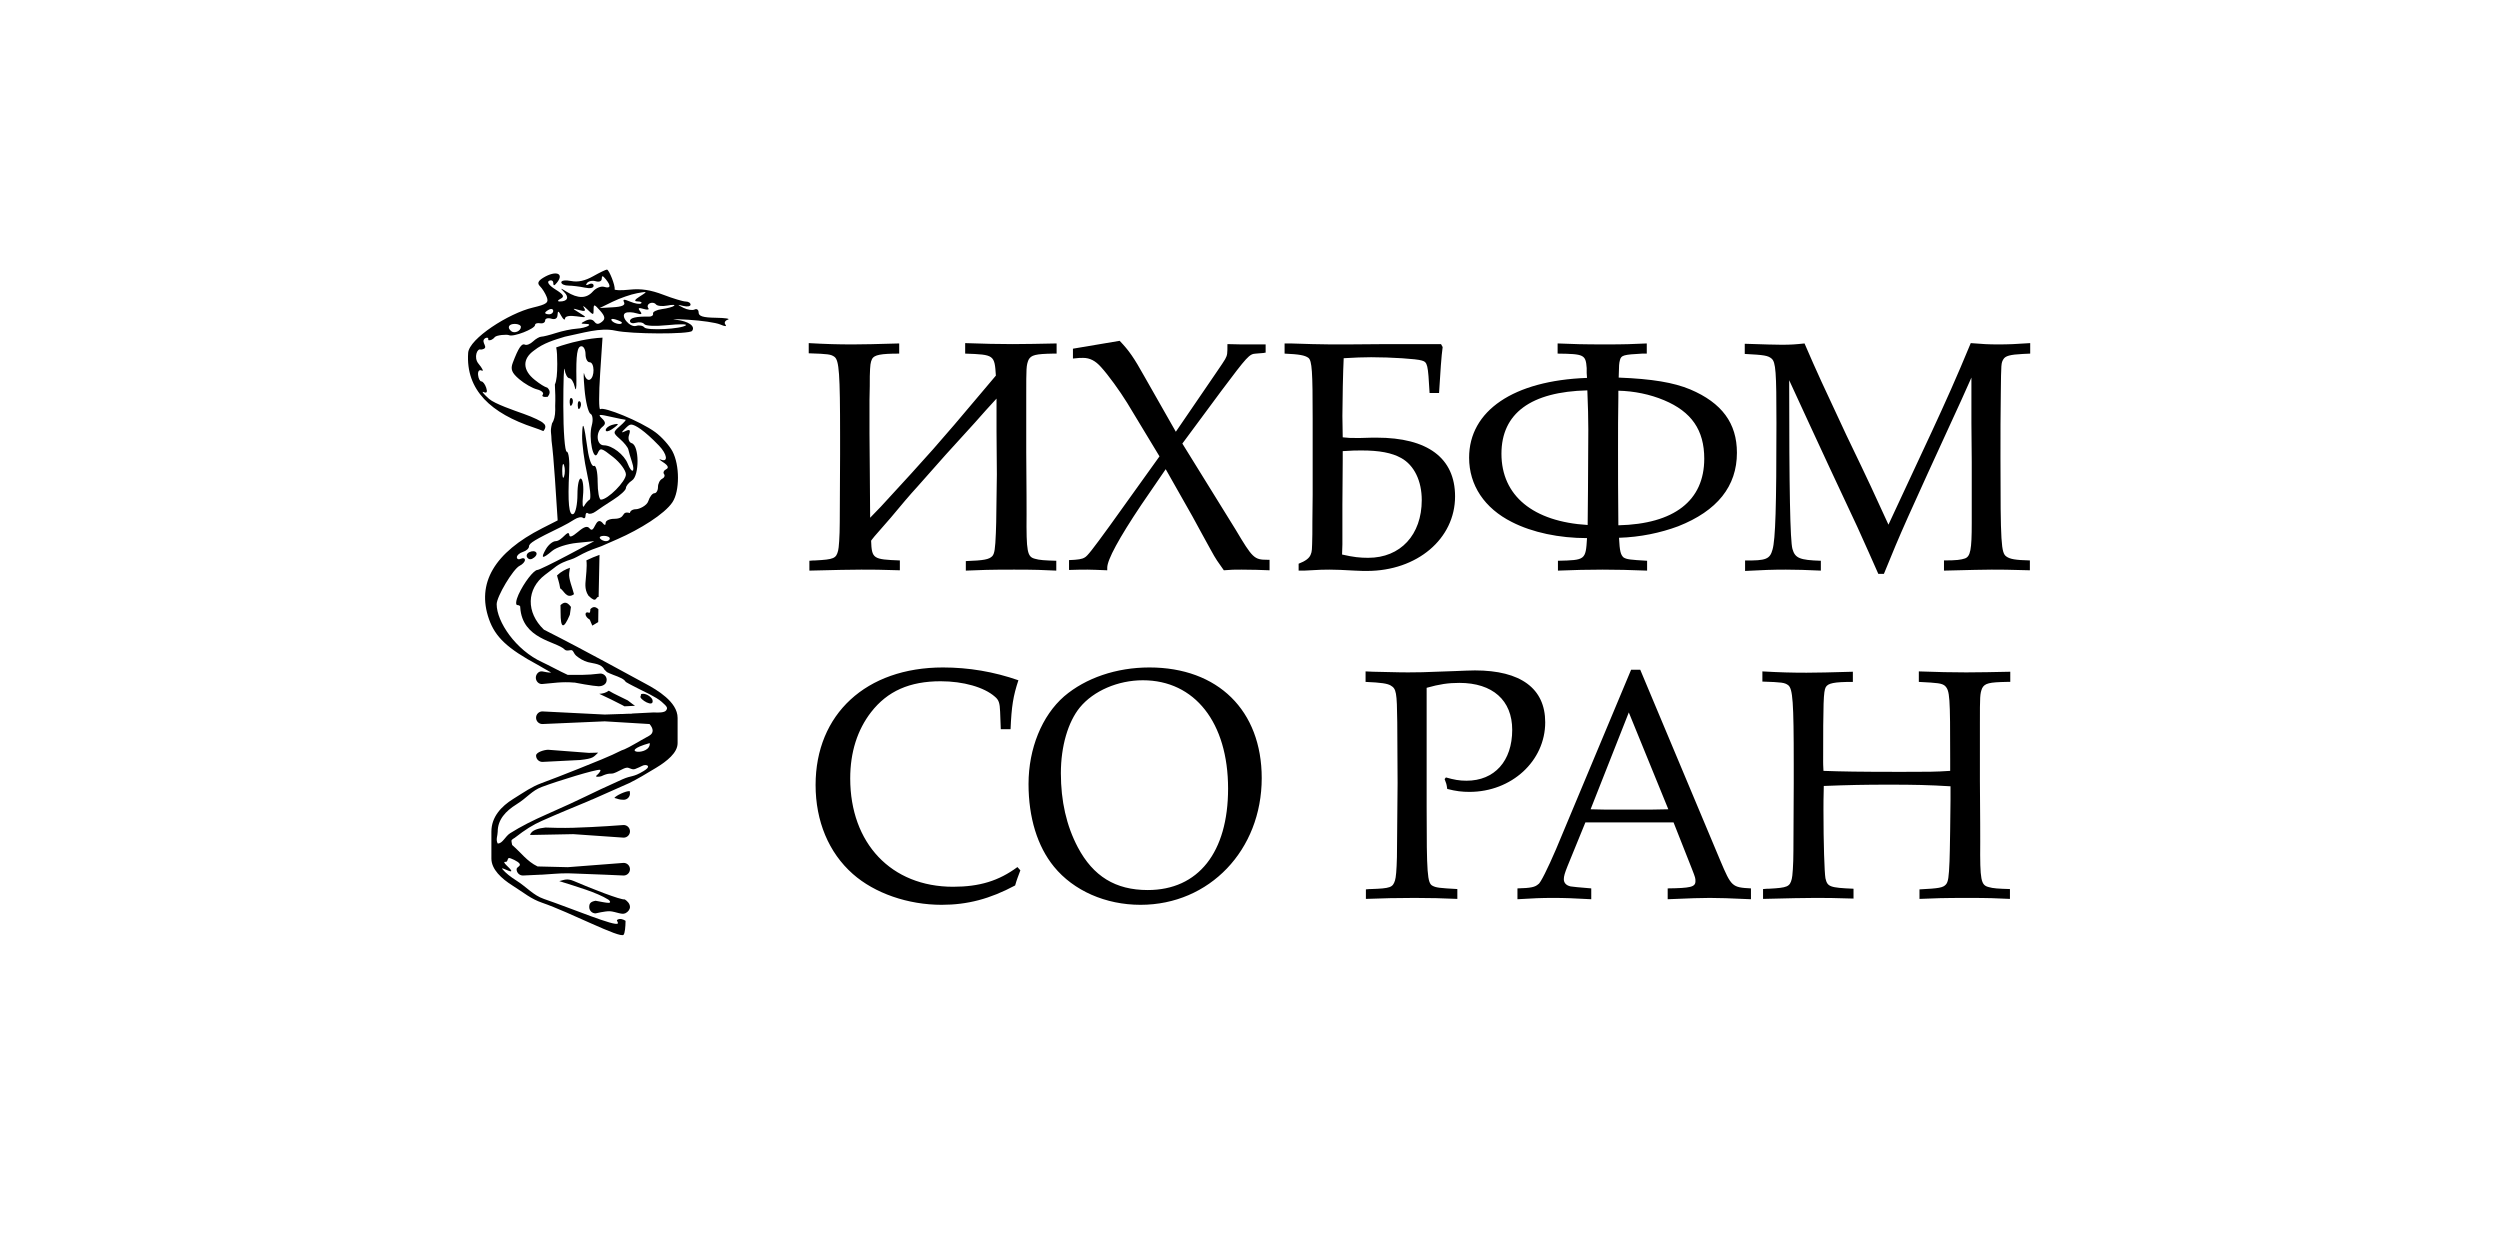
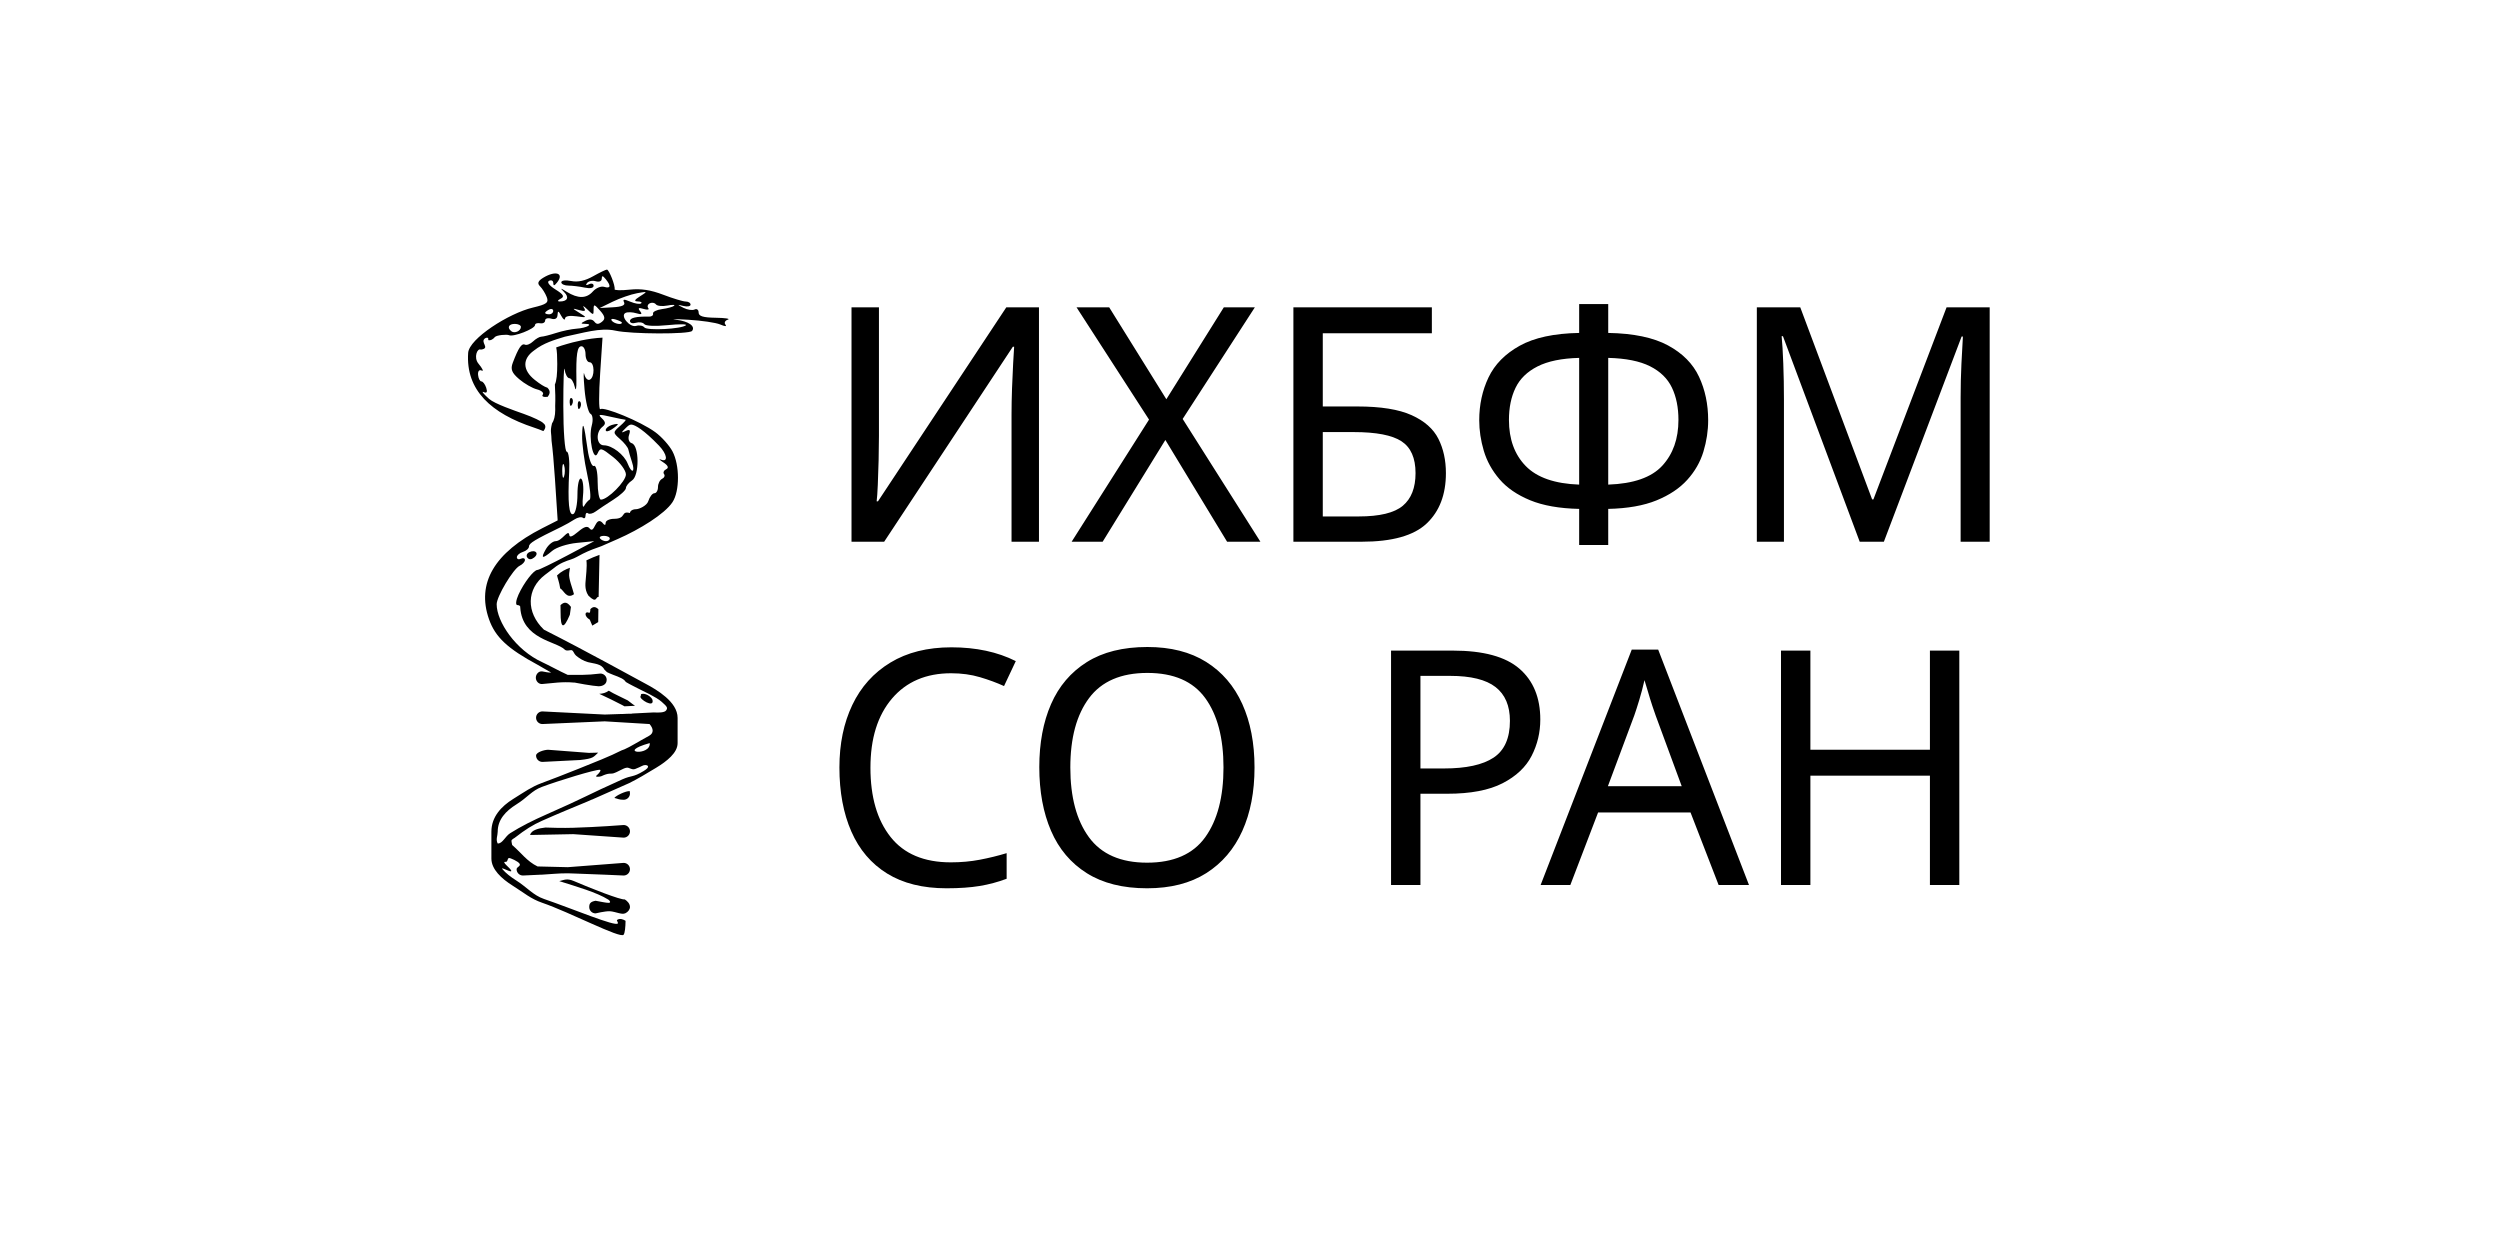
<svg xmlns="http://www.w3.org/2000/svg" width="12in" height="6in" id="svg2" version="1.0" viewBox="0 0 2880 1440">
  <defs id="defs4">
    </defs>
  <g id="layer1" transform="translate(560.7952,262.8706)">
    <g id="g844" transform="matrix(1.007781,0,0,1.013013,-60.49788,-14.76603)">
      <path style="color:#000000;font-style:normal;font-variant:normal;font-weight:normal;font-stretch:normal;font-size:medium;line-height:normal;font-family:sans-serif;font-variant-ligatures:normal;font-variant-position:normal;font-variant-caps:normal;font-variant-numeric:normal;font-variant-alternates:normal;font-feature-settings:normal;text-indent:0;text-align:start;text-decoration:none;text-decoration-line:none;text-decoration-style:solid;text-decoration-color:#000000;letter-spacing:normal;word-spacing:normal;text-transform:none;writing-mode:lr-tb;direction:ltr;text-orientation:mixed;dominant-baseline:auto;baseline-shift:baseline;text-anchor:start;white-space:normal;shape-padding:0;clip-rule:nonzero;display:inline;overflow:visible;visibility:visible;opacity:1;isolation:auto;mix-blend-mode:normal;color-interpolation:sRGB;color-interpolation-filters:linearRGB;solid-color:#000000;solid-opacity:1;vector-effect:none;fill:#000000;fill-opacity:1;fill-rule:nonzero;stroke:none;stroke-width:14.392;stroke-linecap:round;stroke-linejoin:round;stroke-miterlimit:4;stroke-dasharray:none;stroke-dashoffset:0;stroke-opacity:1;color-rendering:auto;image-rendering:auto;shape-rendering:auto;text-rendering:auto;enable-background:accumulate" d="m 197.342,61.654 c -1.237,0 -8.372,3.43 -15.854,7.622 -9.185,5.147 -17.29,6.894 -24.954,5.381 -6.494,-1.282 -11.35,-0.657 -11.35,1.461 0,2.036 3.636,3.724 8.08,3.751 4.444,0.026 12.755,1.037 18.469,2.241 6.461,1.363 10.391,0.577 10.391,-2.08 0,-2.349 -2.399,-3.106 -5.331,-1.68 -3.228,1.57 -4.082,0.999 -2.162,-1.445 1.743,-2.22 6.221,-3.115 9.949,-1.989 3.895,1.176 6.808,-0.049 6.848,-2.883 0.054,-3.804 1.093,-3.686 4.546,0.519 6.347,7.728 5.665,10.989 -1.828,8.726 -3.546,-1.071 -9.369,1.335 -12.94,5.347 -7.238,8.132 -16.978,8.23 -29.785,0.301 -7.666,-4.746 -7.955,-4.695 -2.813,0.494 5.885,5.94 3.509,10.608 -5.348,10.509 -2.751,-0.031 -2.23,-1.439 1.158,-3.129 4.747,-2.368 3.389,-4.788 -5.925,-10.553 -7.036,-4.355 -10.093,-8.452 -7.315,-9.803 2.625,-1.276 4.804,-0.181 4.842,2.435 0.053,3.553 1.143,3.42 4.312,-0.522 8.422,-10.476 -1.344,-14.027 -15.457,-5.62 -6.316,3.762 -7.442,6.522 -4.029,9.876 2.606,2.56 6.063,8.067 7.683,12.238 2.502,6.439 0.103,8.253 -15.897,12.025 -27.585,6.504 -72.823,35.363 -73.914,51.483 -2.881,42.57 26.429,68.934 75.231,84.98 3.883,1.277 7.594,2.674 10.718,3.983 2.418,-2.692 3.617,-6.381 -0.029,-8.97 -1.608,-2.047 -11.668,-6.815 -22.356,-10.598 -10.688,-3.782 -33.284,-11.451 -39.633,-17.041 -6.349,-5.59 -9.141,-9.081 -6.204,-7.757 3.554,1.602 4.533,-0.026 2.925,-4.864 -1.329,-4 -3.809,-7.271 -5.512,-7.271 -1.703,0 -3.414,-3.307 -3.8,-7.347 -0.409,-4.271 1.315,-6.362 4.115,-5 2.649,1.289 0.964,-2.292 -3.743,-7.957 -5.63,-6.774 -1.417,-17.922 2.858,-15.848 11.636,-1.575 -1.952,-8.59 5.06,-13.054 2.492,-1.212 3.959,-0.235 3.261,2.17 2.57,1 5.898,-1.148 7.571,-3.331 1.838,-2.34 13.885,-3.337 16.188,-2.216 4.984,2.424 29.802,-7.199 29.802,-11.555 0,-1.667 2.598,-2.563 5.772,-1.989 3.174,0.574 5.77,-0.837 5.77,-3.137 0,-2.3 3.117,-3.243 6.926,-2.092 4.45,1.344 7.041,-0.141 7.25,-4.153 0.271,-5.209 0.983,-5.038 4.293,1.024 2.183,3.997 4.114,5.33 4.293,2.965 0.202,-2.672 5.134,-3.627 13.022,-2.521 12.274,1.721 12.391,1.59 3.464,-3.884 -8.66,-5.311 -8.685,-5.51 -0.397,-3.219 6.682,1.847 8.007,1.186 5.43,-2.715 -1.875,-2.838 -0.138,-1.987 3.86,1.892 7.115,6.904 7.269,6.905 7.269,0.099 0,-3.13 0.185,-4.658 1.211,-4.462 1.026,0.197 2.89,2.119 6.248,5.892 5.65,6.348 6.165,9.4 2.118,12.585 -4.047,3.185 -6.169,3.158 -8.738,-0.114 -2.235,-2.846 -5.714,-3.164 -10.196,-0.934 -5.68,2.827 -5.723,3.396 -0.262,3.442 10.153,0.087 1.788,4.721 -9.945,5.509 -5.747,0.386 -16.298,2.587 -23.447,4.891 -7.149,2.304 -14.687,4.189 -16.751,4.189 -2.063,0 -6.318,2.435 -9.456,5.41 -3.138,2.976 -7.331,4.62 -9.317,3.655 -3.698,-1.799 -7.377,3.653 -13.804,20.455 -2.867,7.494 -1.312,11.518 7.262,18.794 6.001,5.093 15.161,10.32 20.357,11.618 5.195,1.297 8.167,3.988 6.605,5.976 -1.58,2.012 0.922,3.097 5.665,2.467 2.156,-2.978 3.767,-6.127 -0.29,-10.291 -3.642,-1.087 -8.356,-4.093 -14.421,-8.865 -14.131,-11.12 -14.492,-23.913 -0.945,-33.509 10.865,-8.579 23.451,-12.084 35.262,-15.686 20.409,-4.072 40.429,-10.722 57.823,-6.861 17.712,3.997 84.486,4.231 87.568,0.307 4.157,-5.294 -3.941,-11.023 -17.932,-12.686 -7.596,-0.903 -1.448,-0.919 13.665,-0.034 15.113,0.885 31.467,3.29 36.342,5.343 5.897,2.484 7.895,2.501 5.969,0.049 -1.592,-2.027 -0.284,-4.516 2.906,-5.528 3.19,-1.012 -3.03,-1.968 -13.823,-2.126 -14.539,-0.213 -19.623,-1.756 -19.623,-5.953 0,-3.116 -2.063,-4.661 -4.582,-3.436 -2.519,1.225 -8.232,0.382 -12.697,-1.876 -7.675,-3.881 -7.677,-3.997 -0.036,-2.128 4.444,1.087 8.078,0.392 8.078,-1.543 0,-1.936 -2.46,-3.52 -5.468,-3.52 -3.008,0 -14.578,-3.469 -25.713,-7.711 -14.37,-5.474 -25.466,-7.161 -38.242,-5.812 -9.899,1.045 -17.728,0.837 -17.395,-0.463 0.972,-3.801 -6.313,-22.348 -8.778,-22.348 z m 43.243,25.529 c 2.259,-0.026 0.214,1.327 -5.362,4.809 -6.449,4.026 -7.263,5.801 -2.695,5.881 3.598,0.063 5.335,1.066 3.86,2.227 -1.476,1.161 -6.969,0.306 -12.208,-1.901 -7.475,-3.148 -9.027,-2.989 -7.208,0.742 1.577,3.234 -2.518,5.022 -12.802,5.593 l -15.121,0.839 14.952,-7.246 c 8.223,-3.985 20.689,-8.293 27.704,-9.574 4.621,-0.844 7.526,-1.356 8.882,-1.371 z m 8.679,12.202 c 1.638,0.038 3.208,0.684 4.113,1.836 1.448,1.844 7.307,2.448 13.018,1.342 5.711,-1.107 9.219,-0.992 7.795,0.257 -1.424,1.249 -7.658,2.942 -13.853,3.76 -6.195,0.818 -10.824,3.116 -10.289,5.106 0.535,1.989 -1.543,3.551 -4.618,3.471 -14.355,-0.372 -21.752,1.335 -21.752,5.021 0,2.212 3.051,3.102 6.778,1.977 3.728,-1.126 8.039,-0.444 9.579,1.516 1.653,2.105 12.585,2.583 26.697,1.167 13.144,-1.319 22.563,-1.264 20.931,0.123 -5.075,4.318 -44.481,6.354 -47.542,2.456 -1.588,-2.022 -5.777,-2.804 -9.311,-1.737 -7.348,2.219 -18.729,-11.579 -12.179,-14.765 2.317,-1.127 7.857,-0.95 12.312,0.395 6.003,1.813 7.112,1.188 4.278,-2.42 -2.817,-3.587 -1.74,-4.24 4.098,-2.477 4.382,1.323 6.752,0.899 5.301,-0.948 -1.443,-1.837 -0.655,-4.297 1.75,-5.467 0.902,-0.439 1.909,-0.634 2.891,-0.612 z m -115.354,7.092 c 1.229,0.096 2.04,0.875 2.04,2.197 0,2.116 -2.077,3.846 -4.616,3.846 -2.54,0 -4.618,-0.721 -4.618,-1.602 0,-0.881 2.079,-2.611 4.618,-3.846 0.952,-0.463 1.839,-0.652 2.577,-0.595 z m 69.763,11.287 c 0.842,-0.034 2.065,0.172 3.606,0.637 3.941,1.19 7.165,2.808 7.165,3.594 0,2.943 -8.797,1.289 -11.509,-2.164 -1.011,-1.287 -0.666,-2.01 0.738,-2.067 z m -111.588,5.657 c 3.809,0 6.926,1.541 6.926,3.421 0,4.582 -7.211,7.861 -10.9,4.958 -5.2,-4.092 -3.167,-8.379 3.974,-8.379 z M 192.303,139.045 c -16.163,0.651 -34.681,5.384 -40.47,7.162 -4.497,1.381 -7.935,2.215 -12.471,3.949 0.923,4.179 1.205,10.358 1.205,18.798 0,11.428 -0.734,19.098 -2.718,23.385 0.473,8.36 0.687,16.66 0.353,24.032 -0.005,0.085 -0.009,0.163 -0.014,0.246 0.05,1.367 0.07,2.896 0.07,4.605 0,6.908 -1.49,12.328 -3.712,15.438 -1.35,5.55 -1.361,7.806 -1.131,10.549 0.184,2.195 0.598,4.916 0.64,9.155 1.18,8.775 2.674,25.088 3.872,43.28 l 3.111,47.236 -17.552,8.873 c -54.86,27.741 -75.386,62.575 -60.962,103.456 7.147,20.258 20.92,33.328 56.005,52.099 4.912,2.728 10.563,6.21 15.085,8.588 -3.419,0.309 -6.734,-0.827 -10.255,-1.304 -3.977,-0.538 -7.288,3.184 -7.288,7.177 0,3.993 3.287,7.495 7.288,7.179 11.637,-0.921 22.67,-2.918 36.822,-1.594 l 0.016,-0.097 c 0,0 0.796,0.152 1.008,0.191 0.026,0 0.052,0 0.078,0 0.009,0 0.016,0 0.029,0.028 1.357,0.26 5.313,1.017 10.551,1.911 6.231,1.064 13.606,2.102 15.952,2.124 2.729,0.028 5.123,-0.77 6.692,-2.017 1.569,-1.247 2.507,-2.809 2.562,-5.49 h 0.012 c -0.119,-3.889 -3.339,-6.995 -7.277,-6.956 -16.142,2.057 -26.038,1.45 -37.38,1.461 -9.189,-4.148 -22.202,-11.278 -28.792,-14.259 -30.686,-13.881 -52.312,-46.304 -52.323,-66.026 -0.005,-8.772 18.858,-40.172 26.279,-43.743 3.321,-1.598 6.039,-4.556 6.039,-6.573 0,-2.017 -2.079,-2.657 -4.618,-1.422 -2.54,1.235 -4.616,0.463 -4.616,-1.716 0,-2.179 3.115,-4.903 6.924,-6.054 3.809,-1.15 6.94,-3.959 6.956,-6.243 0.026,-3.669 6.426,-7.519 37.348,-22.463 4.297,-2.077 10.821,-5.741 14.5,-8.144 3.679,-2.403 8.056,-3.294 9.727,-1.979 1.671,1.315 3.039,0.21 3.039,-2.454 0,-2.665 1.286,-3.83 2.858,-2.593 1.572,1.237 5.511,0.282 8.753,-2.122 3.242,-2.403 12.344,-8.439 20.228,-13.413 7.884,-4.974 14.335,-10.905 14.335,-13.18 0,-2.275 3.146,-6.191 6.99,-8.701 8.563,-5.592 8.319,-39.714 -0.302,-42.317 -3.22,-0.972 -4.576,-4.993 -3.141,-9.311 1.939,-5.835 1.016,-6.885 -3.974,-4.519 -5.303,2.515 -5.259,1.88 0.243,-3.451 2.508,-2.43 4.2,-3.999 6.396,-3.917 4.192,0.154 14.548,6.32 31.593,23.967 9.369,9.699 10.758,19.286 2.308,15.917 -3.174,-1.265 -2.011,0.116 2.585,3.07 5.407,3.475 6.603,6.225 3.388,7.788 -2.733,1.329 -3.864,3.825 -2.511,5.547 1.353,1.722 0.349,4.159 -2.232,5.415 -2.581,1.255 -4.692,5.455 -4.692,9.334 0,3.879 -1.853,7.053 -4.117,7.053 -2.264,0 -5.42,4.088 -7.013,9.083 -1.593,4.996 -10.303,9.084 -14.064,9.084 -3.761,0 -6.84,1.947 -6.84,4.327 -10.88,-2.805 -3.79,6.45 -17.93,6.573 -5.375,0 -9.804,2.042 -9.843,4.54 -0.051,3.279 -1.195,3.146 -4.113,-0.48 -7.776,-7.134 -8.519,13.835 -14.189,6.964 -2.562,-3.262 -6.17,-2.228 -13.348,3.835 -6.82,5.761 -9.879,6.707 -9.976,3.082 -1.384,-6.382 -8.169,7.256 -15.508,7.49 -3.276,0 -8.322,4.088 -11.215,9.084 -6.329,10.93 -4.101,11.534 7.237,1.958 4.727,-3.993 17.153,-7.991 28.251,-9.088 l 19.813,-1.957 -30.992,16.353 c -17.045,8.994 -32.294,16.353 -33.886,16.353 -4.285,0 -15.627,14.685 -21.749,28.16 -2.951,6.495 -3.532,11.809 -1.291,11.809 2.24,0 3.733,1.224 3.316,2.723 2.331,36.353 41.228,38.362 50.74,47.82 2.432,2.462 6.709,0.051 8.431,0.908 1.786,0.889 2.349,4.099 4.551,5.961 3.834,3.243 8.727,6.191 13.692,7.496 6.814,1.792 15.32,1.667 18.651,8.293 4.493,4.768 3.371,2.832 5.673,4.279 5.704,2.671 13.958,4.646 17.558,8.228 0.461,0.459 0.877,1.411 1.716,1.93 3.556,2.2 12.063,6.361 13.639,7.19 6.894,3.624 20.399,9.412 27.017,15.18 6.617,5.767 7.139,6.954 5.014,9.891 -1.848,2.554 -9.238,2.499 -13.971,2.189 l -24.227,1.213 c -0.73,0.265 -2.069,0.376 -4.284,0.265 l -3.122,0.106 -4.959,0.248 -0.005,-0.081 -19.503,0.656 -71.232,-3.558 c -4.013,-0.039 -7.288,3.184 -7.288,7.177 0,3.992 3.275,7.219 7.288,7.179 l 71.196,-3.076 51.226,3.076 c 4.417,5.086 5.247,10.172 -0.512,13.376 -12.634,6.843 -21.7,12.645 -28.207,15.391 -0.125,-0.028 -1.572,0.536 -3.181,1.159 -12.985,6.667 -31.685,13.873 -49.233,20.937 -14.654,5.944 -33.705,13.105 -42.556,16.407 -11.259,4.201 -18.687,9.551 -32.21,17.936 -13.523,8.385 -24.878,20.345 -24.878,37.185 v 30.582 c 0,6.217 2.965,11.938 7.368,17.015 4.404,5.078 10.326,9.658 16.968,13.83 13.285,8.344 20.833,15.028 33.563,19.37 31.903,10.882 89.526,41.048 93.216,36.428 1.496,-1.873 2.148,-8.49 2.253,-15.834 -1.949,-1.369 -6.504,-3.396 -9.806,-0.935 -0.403,1.015 1.628,2.835 0.931,3.923 -2.503,3.907 -52.064,-16.83 -84.389,-27.857 -12.35,-4.213 -19.41,-13.311 -31.916,-21.166 -6.253,-3.928 -11.657,-8.182 -15.358,-12.448 -3.7,-4.267 11.201,5.002 9.833,1.319 -1.031,-2.776 -11.7,-10.325 -6.546,-9.894 3.055,0.257 1.762,-4.077 4.081,-4.363 1.316,-0.164 10.574,3.765 12.096,6.577 1.522,2.813 -3.492,3.529 -3.492,6.138 0,3.993 3.275,7.219 7.288,7.179 l 20.752,-0.961 c 0.039,0.028 0.086,0.035 0.125,0.051 9.902,-0.483 19.122,-1.66 30.24,-1.606 2.562,0.028 5.242,0.099 8.038,0.268 18.594,0.552 55.872,2.25 55.872,2.25 4.013,0.039 7.288,-3.186 7.288,-7.179 0,-3.993 -3.275,-7.217 -7.288,-7.177 l -63.718,4.876 -34.624,-0.839 C 105.969,734.677 99.035,724.506 89.013,716.027 c -0.802,-4.862 -1.833,-5.216 1.524,-7.318 0.453,-0.283 0.921,-0.566 1.389,-0.847 12.394,-9.631 20.804,-14.757 30.935,-19.259 20.186,-8.969 35.299,-14.969 52.192,-22.026 1.697,-0.76 3.396,-1.509 5.126,-2.244 0.052,0 0.115,0 0.171,0.028 l 42.489,-18.748 c 9.48,-4.64 19.397,-10.581 30.595,-17.323 6.584,-3.963 12.54,-8.186 17.023,-12.763 4.484,-4.577 7.685,-9.671 7.685,-15.39 v -28.59 c 0,-9.418 -6.097,-17.324 -13.468,-23.748 -7.371,-6.424 -16.321,-11.572 -23.436,-15.312 -10.984,-5.773 -66.106,-36.299 -115.931,-61.358 -20.562,-19.603 -20.02,-46.307 1.372,-62.434 l 9.89,-7.456 c 7.031,-5.845 14.407,-8.243 19.57,-9.9 5.046,-1.619 8.175,-3.874 13.72,-6.624 7.439,-3.689 14.171,-6.107 21.36,-8.598 l 18.606,-8.114 c 24.824,-10.828 53.45,-28.312 62.439,-41.815 8.393,-12.607 8.384,-42.151 -0.016,-57.871 -3.601,-6.739 -12.431,-16.531 -19.623,-21.761 -17.308,-12.589 -58.932,-29.27 -62.86,-26.179 -1.713,1.348 -1.778,-17.05 -0.146,-40.883 1.266,-18.482 2.2,-32.675 2.682,-40.427 z m -24.032,9.811 c 2.539,0 4.618,4.088 4.618,9.084 0,4.996 2.077,9.084 4.616,9.084 5.83,0 6.1,17.019 0.315,19.833 -2.367,1.151 -5.201,-1.614 -6.297,-6.144 -1.096,-4.53 -0.988,3.207 0.239,17.196 1.227,13.989 4.282,26.456 6.789,27.706 2.535,1.264 3.191,7.174 1.475,13.321 -3.961,14.192 1.987,42.243 6.711,31.646 2.97,-6.662 4.165,-6.371 17.755,4.323 8.013,6.306 14.569,15.181 14.569,19.721 0,7.887 -20.7,28.635 -28.568,28.635 -2.064,0 -3.754,-9.088 -3.754,-20.197 0,-11.47 -1.847,-19.301 -4.276,-18.119 -2.353,1.144 -5.599,-7.344 -7.212,-18.861 -4.206,-30.033 -5.861,-34.125 -6.263,-15.489 -0.194,8.993 2.403,28.612 5.77,43.6 3.367,14.988 4.635,28.067 2.817,29.066 -1.817,0.999 -4.661,4.27 -6.32,7.267 -1.659,2.998 -2.222,-2.342 -1.251,-11.866 0.971,-9.524 -0.061,-18.205 -2.293,-19.291 -2.232,-1.086 -4.058,7.021 -4.058,18.012 0,10.991 -2.079,20.995 -4.618,22.23 -5.114,2.487 -6.635,-12.682 -4.828,-48.144 0.637,-12.49 -0.614,-22.709 -2.779,-22.71 -2.165,0 -3.936,-23.298 -3.936,-51.776 0,-28.477 0.657,-47.281 1.461,-41.785 0.804,5.496 3.262,9.992 5.464,9.992 2.202,0 4.987,4.497 6.189,9.992 1.201,5.496 2.038,1.817 1.858,-8.175 -0.522,-29.001 0.871,-38.152 5.806,-38.152 z M 156.399,207.64 c -1.087,0 -1.778,1.993 -1.615,5.106 0.221,4.233 1.316,5.094 2.79,2.195 1.334,-2.623 1.169,-5.757 -0.366,-6.964 -0.288,-0.227 -0.559,-0.335 -0.81,-0.337 z m 9.235,3.634 c -1.087,0 -1.778,1.993 -1.615,5.106 0.222,4.233 1.316,5.094 2.79,2.195 1.334,-2.623 1.169,-5.757 -0.366,-6.964 -0.288,-0.227 -0.559,-0.335 -0.81,-0.337 z m 24.597,15.699 c 1.702,-0.034 5.236,0.662 11.097,1.985 8.452,1.907 16.221,3.467 17.266,3.467 1.045,0 -1.861,3.27 -6.457,7.267 -8.068,7.016 -8.061,7.525 0.201,14.709 4.707,4.093 8.969,9.407 9.471,11.809 0.502,2.402 2.393,8.864 4.202,14.36 3.932,11.945 -0.329,13.524 -4.902,1.817 -4.003,-10.251 -17.883,-20.893 -27.249,-20.893 -8.458,0 -9.702,-14.679 -1.773,-20.918 4.049,-3.186 3.954,-5.526 -0.391,-9.645 -2.813,-2.667 -3.653,-3.915 -1.465,-3.958 z m 18.41,10.228 c -1.248,0.042 -3.358,0.459 -5.739,1.177 -3.809,1.15 -6.926,3.753 -6.926,5.783 0,2.127 2.934,1.775 6.926,-0.833 3.809,-2.488 6.926,-5.091 6.926,-5.782 0,-0.26 -0.439,-0.37 -1.188,-0.345 z m -61.277,45.52 c 0.299,-0.081 0.641,0.39 1.004,1.483 1.161,3.497 1.161,9.22 0,12.717 -1.161,3.497 -2.112,0.636 -2.112,-6.359 0,-4.809 0.449,-7.663 1.108,-7.841 z m 46.507,81.72 c 3.698,0 6.724,1.363 6.724,3.028 0,1.665 -1.956,3.028 -4.346,3.028 -2.39,0 -5.416,-1.363 -6.724,-3.028 -1.308,-1.665 0.648,-3.028 4.346,-3.028 z m -80.665,17.476 c -1.335,-0.032 -2.951,0.321 -4.726,1.184 -2.75,1.337 -3.692,4.097 -2.095,6.132 1.949,2.482 4.532,2.42 7.848,-0.191 4.445,-3.497 2.978,-7.034 -1.027,-7.126 z m 75.654,4.157 c -5.038,1.819 -9.836,3.714 -14.969,6.249 1.024,6.938 -0.739,19.306 -0.725,21.257 0.021,2.81 -2.164,11.194 3.018,18.855 9.837,9.734 8.115,0.975 11.672,1.461 z m -33.795,14.689 c -4.739,1.674 -9.869,4.013 -14.745,8.676 0.678,3.503 2.477,7.428 3.6,14.753 4.172,2.105 7.292,12.775 15.77,6.609 -1.615,-6.872 -6.376,-17.512 -5.468,-23.925 0.23,-1.624 0.428,-3.84 0.843,-6.113 z m -5.605,39.723 c -1.937,0.06 -3.613,1.379 -5.191,2.761 0.131,2.758 0.179,5.55 0.11,8.221 -0.086,18.533 3.388,19.712 10.589,2.719 0.376,-3.432 0.794,-6.404 1.247,-8.93 -2.622,-3.639 -4.819,-4.833 -6.755,-4.771 z m 33.484,4.986 c -1.73,-0.069 -3.178,0.94 -4.538,2.336 -0.009,2.98 -0.556,4.607 -1.659,4.071 -2.12,-1.031 -3.855,-0.24 -3.855,1.76 0,1.998 2.077,4.642 4.616,5.877 0.443,0.215 2.756,6.737 3.135,7.027 l 6.74,-4.029 c 0.032,-4.28 0.107,-9.268 0.201,-14.618 -1.778,-1.67 -3.294,-2.372 -4.639,-2.424 z m 16.476,95.1 c -3.107,2.286 -6.902,3.411 -10.816,3.522 9.256,4.31 18.122,8.547 26.213,12.785 0.404,0.21 1.547,0.842 2.61,1.432 l 12.037,-0.601 c -4.435,-2.908 -7.398,-5.655 -8.292,-6.123 -7.071,-3.704 -14.404,-6.64 -21.754,-11.014 z m 39.293,3.478 c -0.617,-0.028 -1.125,0.046 -1.484,0.189 -1.867,0.228 -0.49,2.062 -1.53,2.752 -1.717,3.034 16.025,13.95 13.737,4.046 -1.075,-3.244 -6.403,-6.889 -10.723,-6.985 z m 7.58,56.061 c 1.392,15.236 -39.536,11.049 0,0 z m -116.096,7.604 c -4.013,-0.039 -13.846,2.64 -13.846,6.632 0,3.992 3.275,7.219 7.288,7.179 l 42.947,-2.155 c 15.982,-1.75 15.115,-3.365 20.767,-8.394 l -10.676,0.268 z m 110.647,17.398 c 3.417,-0.141 6.499,2.043 -1.57,6.807 -12.556,7.559 -13.301,4.543 -24.345,9.458 -40.829,18.171 -42.099,20.383 -86.317,39.693 -15.931,6.957 -29.645,13.874 -41.912,21.555 -5.633,3.527 -8.691,11.902 -14.202,11.693 -2.47,-4.489 -0.005,-8.977 0,-13.466 0.021,-13.666 8.984,-23.346 21.481,-31.095 12.497,-7.749 17.406,-15.473 28.875,-19.753 18.857,-7.037 61.738,-20.103 66.533,-19.505 1.856,0.263 -1.158,4.303 -3.919,6.497 -2.579,2.05 4.02,1.501 5.55,0.772 8.649,-4.121 10.631,-2.37 13.637,-3.234 4.931,-1.417 11.032,-5.732 15.039,-6.403 3.39,-0.568 6.029,2.951 10.059,1.402 7.282,-2.798 8.433,-4.313 11.09,-4.422 z m -17.397,29.636 c -4.36,-0.403 -16.12,5.215 -17.59,7.761 4.163,0.934 5.202,2.077 10.545,2.08 4.013,0.039 7.288,-3.184 7.288,-7.177 0,-1.012 -0.069,-1.898 -0.243,-2.664 z m -7.045,38.549 c 0,0 -30.012,2.352 -57.523,3.131 -12.015,0.34 -23.32,0.088 -31.791,-0.274 -7.036,0.706 -16.363,2.745 -17.524,8.474 l 49.298,-0.951 57.54,3.974 c 4.013,0.039 7.288,-3.186 7.288,-7.179 0,-3.992 -3.275,-7.217 -7.288,-7.177 z m -73.527,63.799 c 19.371,6.127 42.838,12.757 56.079,21.03 1.797,1.122 3.304,3.649 0.332,3.68 -3.011,0.032 -9.024,-1.331 -14.886,-2.38 -5.926,1.047 -7.288,3.184 -7.288,7.177 0,3.992 3.275,7.219 7.288,7.179 0,0 10.747,-2.622 16.21,-2.448 3.015,0.097 8.077,1.632 10.222,2.132 2.652,0.619 5.342,1.279 7.717,0.108 3,-1.477 5.075,-4.279 5.142,-6.973 0,-3.767 -2.916,-6.848 -6.013,-8.758 -3.857,1.116 -39.528,-12.818 -58.056,-20.802 -7.873,-3.337 -10.913,-1.349 -16.746,0.055 z" id="path4589-0" />
-       <text id="text846" y="402.863" x="419.075" style="font-style:normal;font-variant:normal;font-weight:normal;font-stretch:normal;font-size:373.333px;line-height:1;font-family:P052;-inkscape-font-specification:P052;letter-spacing:0px;word-spacing:0px;fill:#000000;fill-opacity:1;stroke:none" xml:space="preserve">
-         <tspan style="font-style:normal;font-variant:normal;font-weight:normal;font-stretch:normal;font-family:P052;-inkscape-font-specification:P052" id="tspan850" y="402.863" x="419.075">ИХБФМ</tspan>
-         <tspan style="font-style:normal;font-variant:normal;font-weight:normal;font-stretch:normal;font-family:P052;-inkscape-font-specification:P052" id="tspan838" y="776.196" x="419.075">СО РАН</tspan>
+       <text id="text846" y="371.133" x="440.338" style="font-style:normal;font-variant:normal;font-weight:normal;font-stretch:normal;font-size:373.333px;line-height:1;font-family:P052;-inkscape-font-specification:P052;letter-spacing:0px;word-spacing:0px;fill:#000000;fill-opacity:1;stroke:none" xml:space="preserve">
+         <tspan style="font-style:normal;font-variant:normal;font-weight:normal;font-stretch:normal;font-family:'EB Garamond';-inkscape-font-specification:'EB Garamond'" id="tspan850" y="371.133" x="440.338">ИХБФМ</tspan>
+         <tspan style="font-style:normal;font-variant:normal;font-weight:normal;font-stretch:normal;font-family:'EB Garamond';-inkscape-font-specification:'EB Garamond'" id="tspan838" y="761.508" x="440.338">СО РАН</tspan>
      </text>
    </g>
  </g>
</svg>
